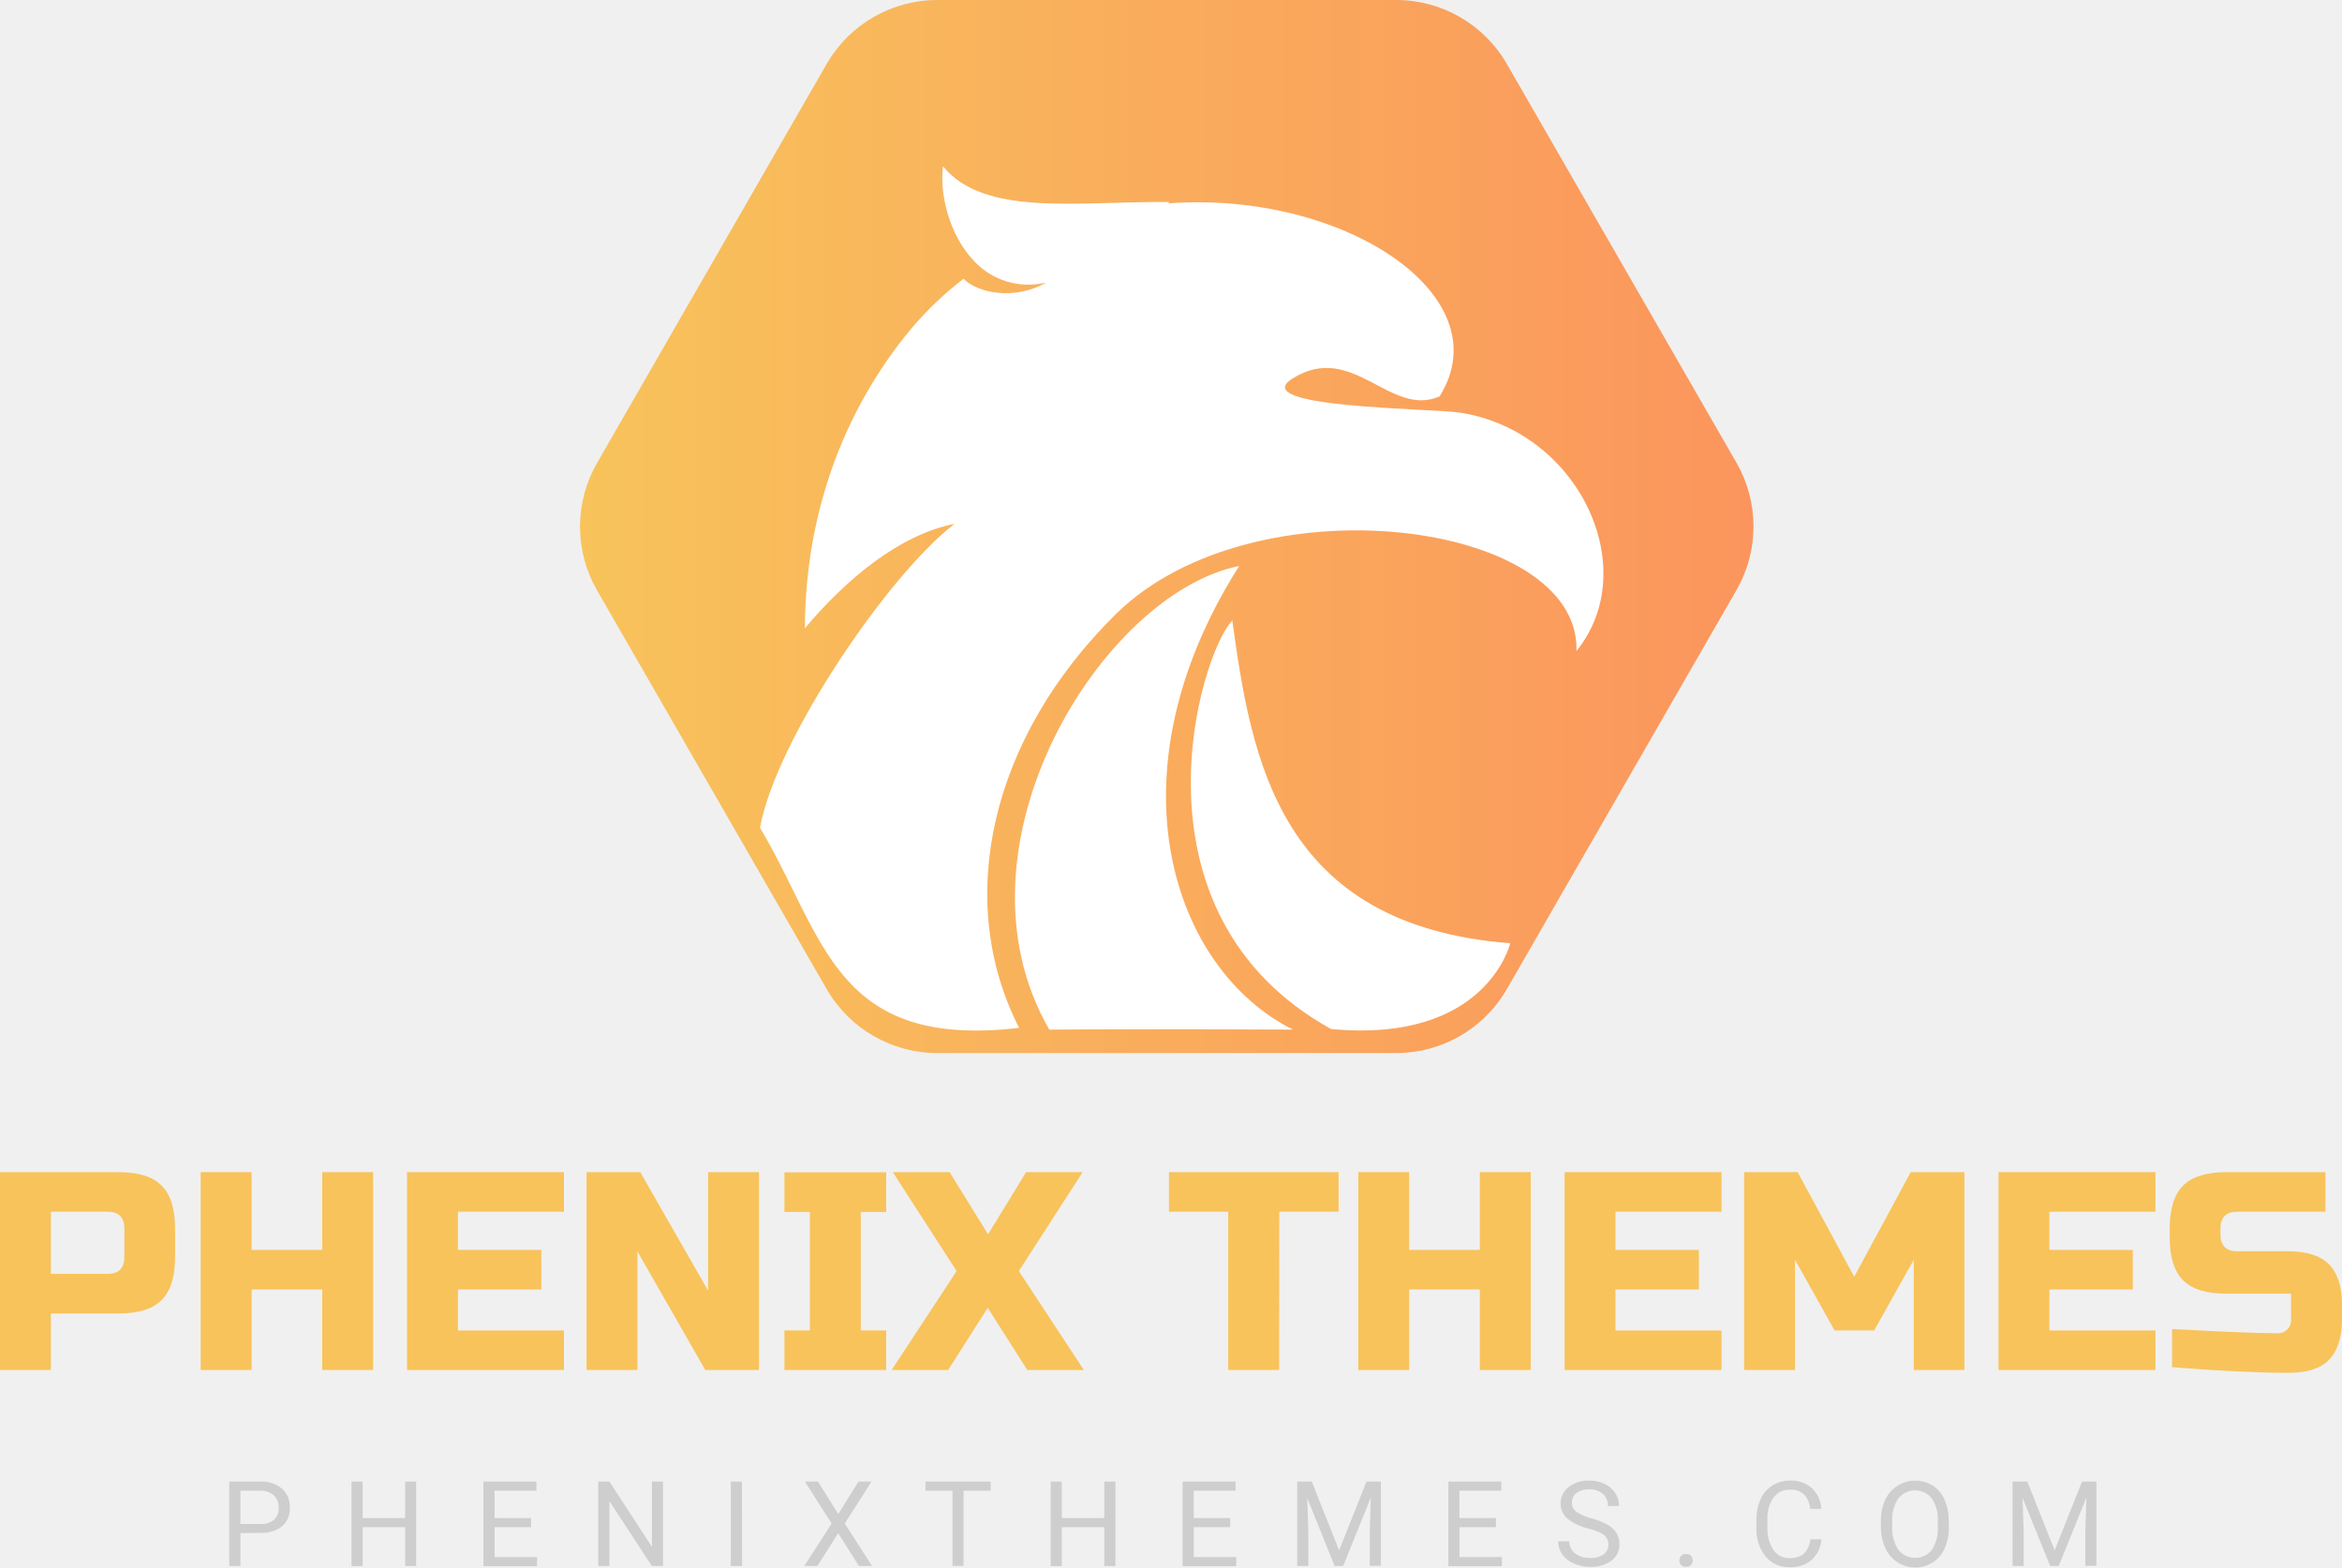
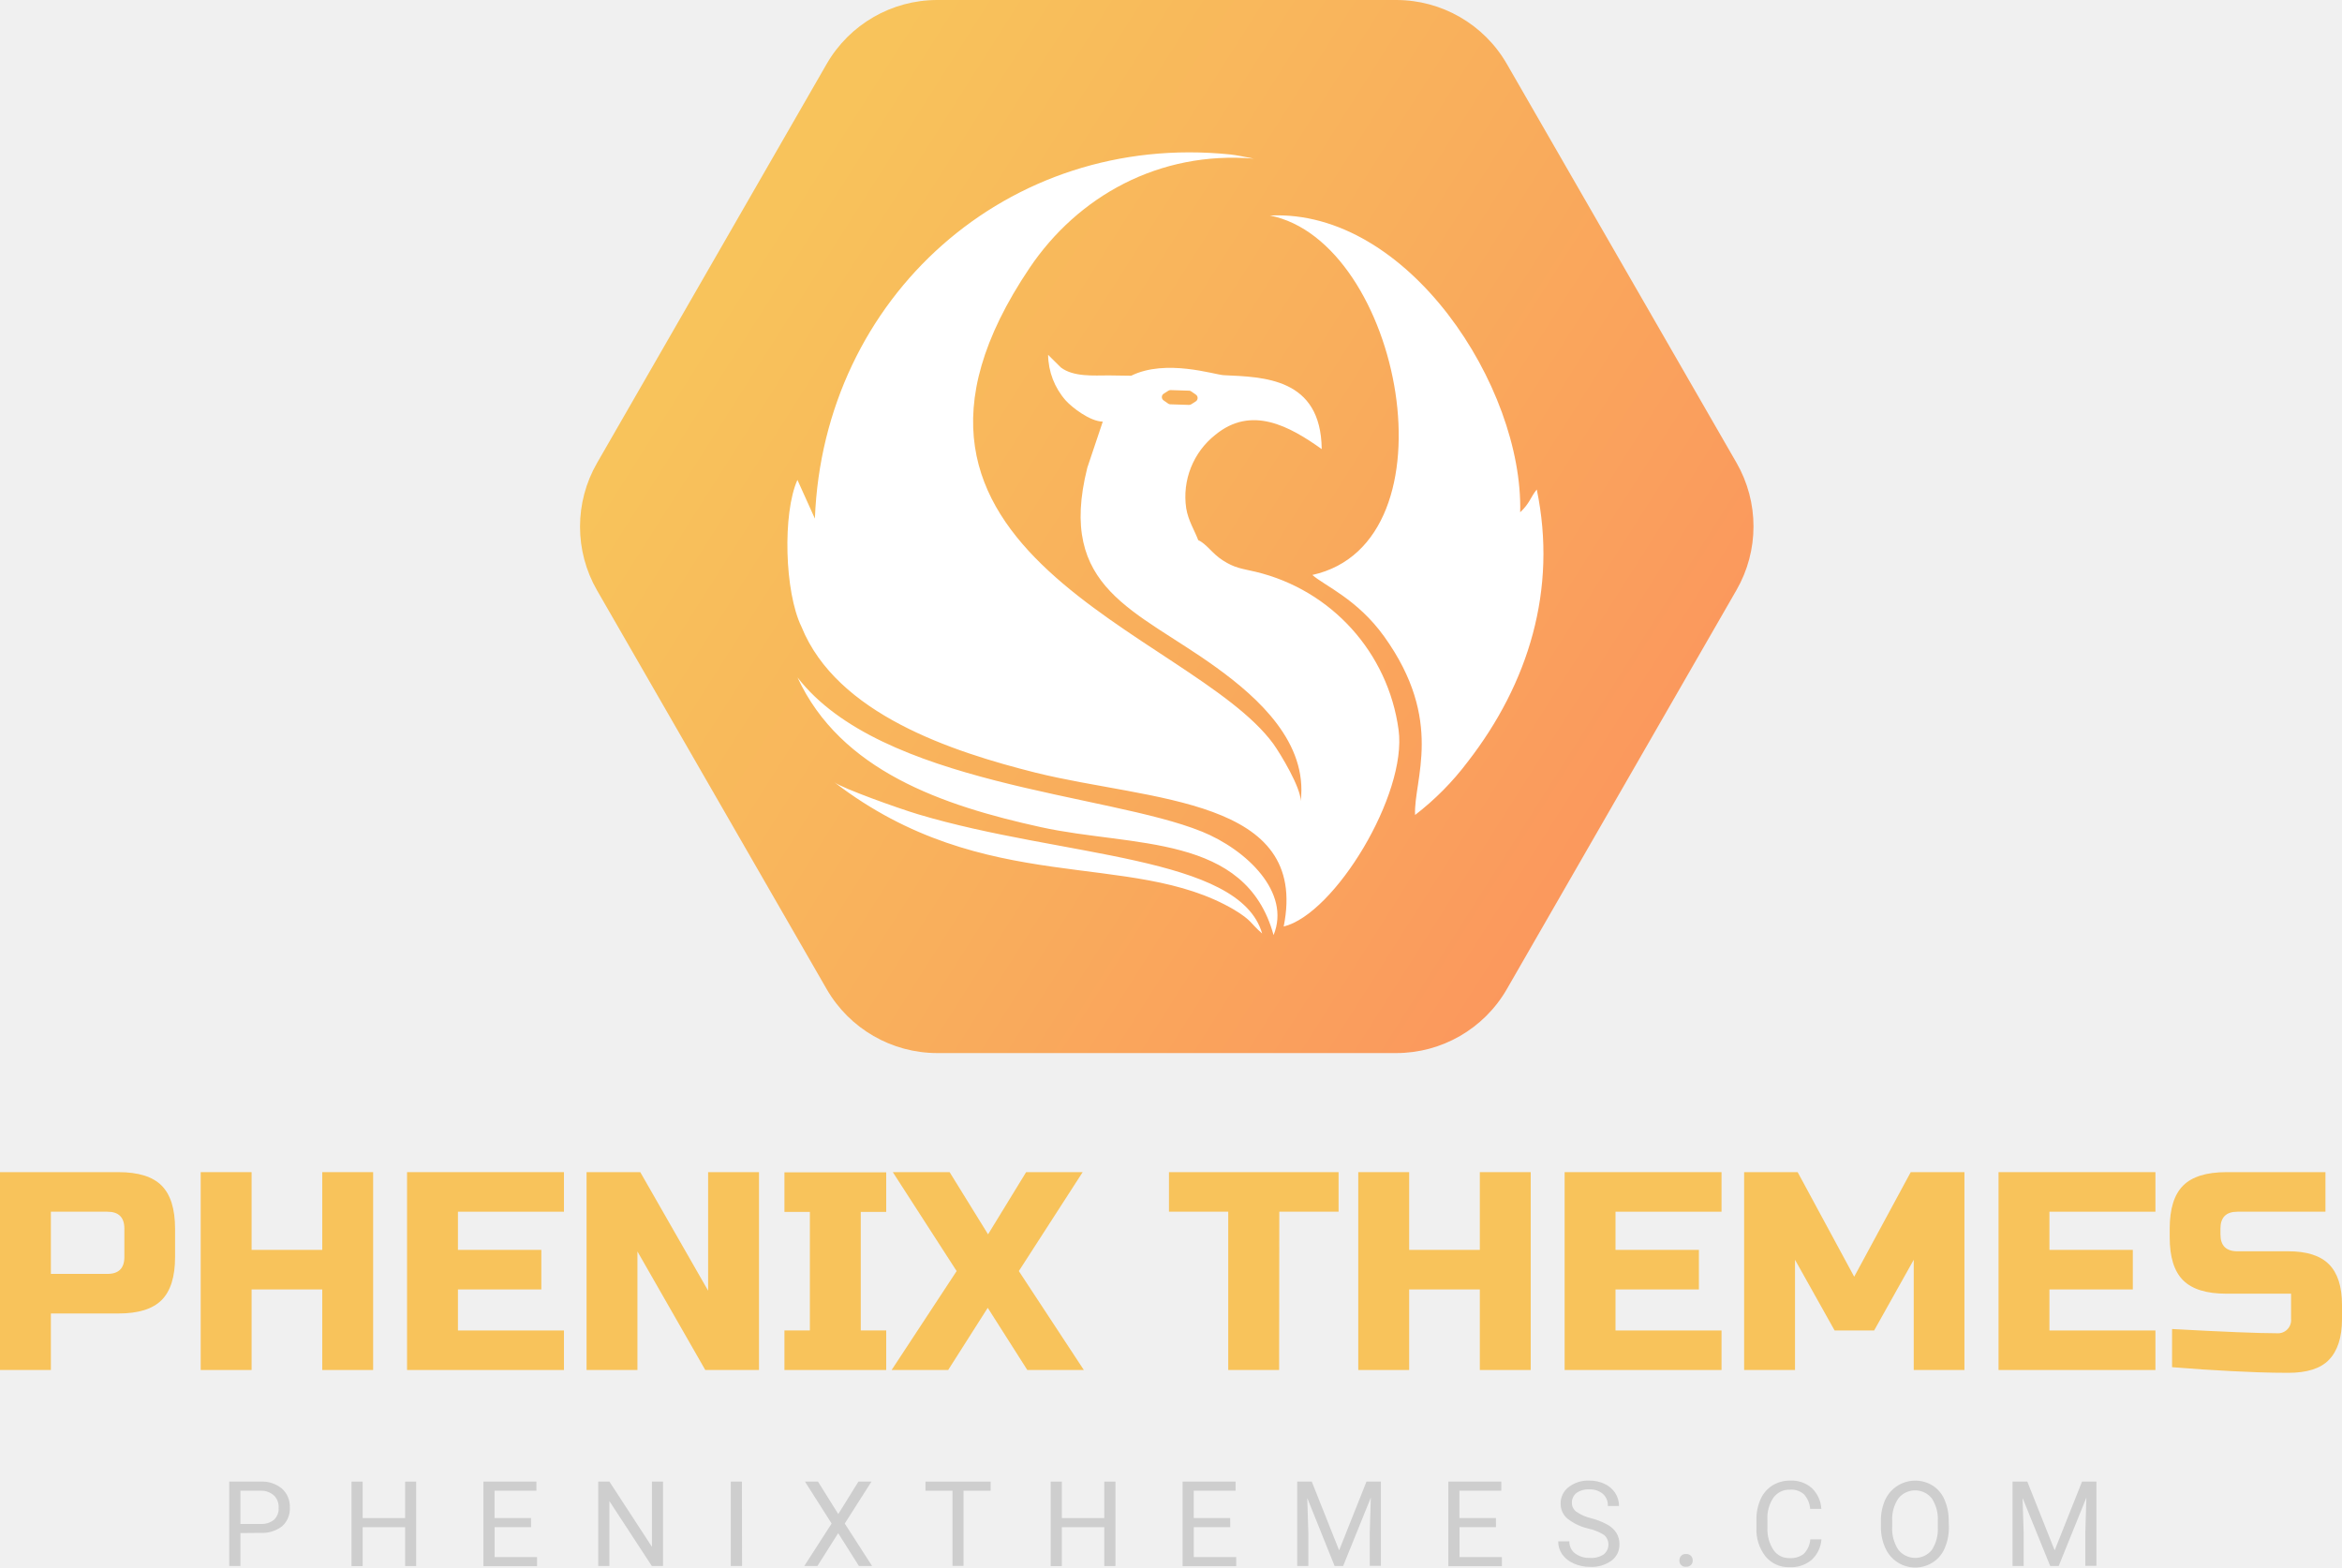
<svg xmlns="http://www.w3.org/2000/svg" viewBox="0 0 513.67 343.78">
  <defs>
-     <style>.cls-1{fill:url(#linear-gradient);}.cls-2{fill:#fff;}.cls-3{fill:#f8c35b;}.cls-4{fill:#cecece;}</style>
-     <linearGradient id="linear-gradient" x1="130.93" y1="115.5" x2="388.31" y2="115.5" gradientUnits="userSpaceOnUse">
+     <style>.cls-1{fill:none;}.cls-2{fill:url(#linear-gradient);}.cls-3{clip-path:url(#clip-path);}.cls-4{fill:#fff;fill-rule:evenodd;}.cls-5{fill:#f8c35b;}.cls-6{fill:#cecece;}</style>
+     <linearGradient id="linear-gradient" x1="167.86" y1="57.29" x2="376.48" y2="189.63" gradientUnits="userSpaceOnUse">
      <stop offset="0" stop-color="#f8c35b" />
-       <stop offset="1" stop-color="#fb955d" />
+       <stop offset="0.48" stop-color="#f9ae5c" />
+       <stop offset="0.98" stop-color="#fb955d" />
    </linearGradient>
+     <clipPath id="clip-path" transform="translate(-3.72)">
+       <rect class="cls-1" x="176.38" y="33.43" width="165.86" height="171.68" />
+     </clipPath>
  </defs>
  <g id="Layer_2" data-name="Layer 2">
    <g id="Layer_1-2" data-name="Layer 1">
      <g id="logo">
        <g id="logo-icon">
-           <path id="icon-base" class="cls-1" d="M309.93,0A28,28,0,0,1,334.2,14l50.38,87.5a28,28,0,0,1,0,27.94L334.2,217a28,28,0,0,1-24.27,14H209.31a28,28,0,0,1-24.26-14l-50.38-87.5a28,28,0,0,1,0-27.94L185.05,14A28,28,0,0,1,209.31,0Z" transform="translate(-3.72)" />
-           <g id="phenix">
-             <path id="phenix-3" class="cls-2" d="M275.51,124.15c-30,6-64.78,61.63-41.65,101.7,0,0,19.54-.17,53.44,0C261,212.76,246.31,170.16,275.51,124.15Z" transform="translate(-3.72)" />
-             <path id="phenix-2" class="cls-2" d="M274,136.11c-7.3,7.68-24.07,64.27,21.65,89.61,34.15,3.23,39.31-18.81,39.31-18.81C284.27,203,278.18,166.61,274,136.11Z" transform="translate(-3.72)" />
-             <path id="phenix-1" class="cls-2" d="M324.13,90.54c-6.07-1-47.51-1-36.82-7.57,13.13-8.12,21.25,8.67,32.14,4,13.84-22-21-45.22-59.52-42.36l.28-.29c-20-.24-40.45,3.36-49.66-7.83-.78,5.93,1.31,15,6.74,20.7a16.22,16.22,0,0,0,12.08,5.25,19.41,19.41,0,0,0,3.8-.43c-7.16,4-15.09,2.2-18.12-.86q-1.77,1.35-3.47,2.84a73.94,73.94,0,0,0-9.4,9.82c-15,18.9-21.88,41.53-21.92,64,9-10.72,20.77-20.56,32.82-22.89-14.33,10.9-39.14,47.24-42.67,66.65,14.25,23.91,16.21,48.65,56.83,43.9-14.35-28.13-6.26-63.69,21.25-90.79,30.13-29.68,101.89-20.7,101,8.12,14.6-18,.64-48.1-25.38-52.26Z" transform="translate(-3.72)" />
+           <path id="icon-base" class="cls-2" d="M309.93,0A28,28,0,0,1,334.2,14l50.38,87.5a28,28,0,0,1,0,27.94L334.2,217a28,28,0,0,1-24.27,14H209.31a28,28,0,0,1-24.26-14l-50.38-87.5a28,28,0,0,1,0-27.94L185.05,14A28,28,0,0,1,209.31,0Z" transform="translate(-3.72)" />
+           <g class="cls-3">
+             <path class="cls-4" d="M282.23,47.27c28.83,5.69,41.52,71.73,9.33,78.85,2.63,2.34,9.83,5.27,15.72,13.46,13.35,18.57,6.43,31.55,6.81,39.19a61,61,0,0,0,11.54-11.66c13.31-17.14,19.71-37.78,15.15-59.74-1.42,1.76-1.51,3-3.64,5,.69-27.45-24.58-66.6-54.91-65.09m-15,135.1c-20.55-8.35-70.28-10.11-88.6-33.79,9.47,20.49,31.82,28.12,53.42,32.86,20.09,4.41,44.89,1.35,51,23.67,3.84-9.35-5.87-18.71-15.79-22.74m13.28,22.37c-5-17.16-43.86-16.66-75.45-26.13-4.53-1.36-16.55-5.68-18.33-7,33.1,25.39,65,14.62,87.63,27.93,4,2.43,3.43,2.85,6.15,5.22M293.61,98.49c-.17-15.65-12.78-15.78-21.5-16.19-2-.1-12.66-3.65-20.29.12l-4.92-.07c-3.28,0-7.71.37-10.5-1.74l-2.35-2.33c-.11-.11-.29-.31-.45-.45a15.44,15.44,0,0,0,3.85,10c1.39,1.55,5.31,4.6,8.14,4.66l-3.39,10.1c-6.7,26.67,10.69,31.07,28.34,43.86,9.33,6.75,20,16.52,18.47,29.26,0-3-4.4-10.28-6-12.53-18.09-24.71-95.67-41.77-53.45-104.44,10.53-15.62,28.31-25.68,49.14-23.95-1.86-.36-3.87-.78-5.17-.91-48.75-5-89.23,31.34-91.08,79.88l-3.83-8.49c-3.27,7.27-2.84,24.6.89,32.22,7.75,19.17,33.07,27.41,51.35,32,25.33,6.29,60.1,5.45,54.41,33.75,11.17-2.73,27.13-29,25.2-43.14a41.32,41.32,0,0,0-31.34-34.67c-3.17-.74-4.57-.81-7.23-2.52-2.29-1.46-3.63-3.68-5.37-4.42-.88-2.3-2.19-4.28-2.64-7a17.29,17.29,0,0,1,6.39-16.11c7.92-6.5,16.22-1.94,23.37,3.16M265,85.86l1,.7a.89.89,0,0,1,0,1.48l-1,.64a1,1,0,0,1-.5.14l-4.09-.13a.79.79,0,0,1-.49-.17l-1-.7a.88.88,0,0,1,.05-1.47l1-.64a.9.9,0,0,1,.5-.14l4.1.13A.84.84,0,0,1,265,85.86Z" transform="translate(-3.72)" />
          </g>
        </g>
        <g id="logo-text">
-           <path class="cls-3" d="M3.72,257.12h26q6.51,0,9.45,2.95t2.95,9.45v6.2q0,6.51-2.95,9.46t-9.45,2.94H14.88v12.4H3.72ZM31,269.52q0-3.72-3.72-3.72H14.88v13.64h12.4q3.72,0,3.72-3.72Z" transform="translate(-3.72)" />
-           <path class="cls-3" d="M85.56,300.52H74.4V282.85H58.9v17.67H47.74v-43.4H58.9v17.05H74.4V257.12H85.56Z" transform="translate(-3.72)" />
-           <path class="cls-3" d="M127.41,300.52H93v-43.4h34.41v8.68H104.16v8.37h18.29v8.68H104.16v9h23.25Z" transform="translate(-3.72)" />
-           <path class="cls-3" d="M170.19,300.52H158.41l-14.88-26v26H132.37v-43.4h11.78l14.88,26v-26h11.16Z" transform="translate(-3.72)" />
-           <path class="cls-3" d="M198.09,300.52H175.77v-8.68h5.58v-26h-5.58v-8.68h22.32v8.68h-5.58v26h5.58Z" transform="translate(-3.72)" />
-           <path class="cls-3" d="M228.78,257.12h12.4l-14,21.7,14.26,21.7h-12.4l-8.68-13.64-8.68,13.64h-12.4l14.26-21.7-14-21.7H212l8.43,13.64Z" transform="translate(-3.72)" />
-           <path class="cls-3" d="M284.27,300.52H273.11V265.8h-13v-8.68h37.2v8.68h-13Z" transform="translate(-3.72)" />
-           <path class="cls-3" d="M339.45,300.52H328.29V282.85h-15.5v17.67H301.63v-43.4h11.16v17.05h15.5V257.12h11.16Z" transform="translate(-3.72)" />
-           <path class="cls-3" d="M381.3,300.52H346.89v-43.4H381.3v8.68H358.05v8.37h18.29v8.68H358.05v9H381.3Z" transform="translate(-3.72)" />
-           <path class="cls-3" d="M423.46,276.34l-8.68,15.5H406.1l-8.68-15.5v24.18H386.26v-43.4H398l12.4,22.94,12.4-22.94h11.78v43.4H423.46Z" transform="translate(-3.72)" />
-           <path class="cls-3" d="M476.47,300.52H442.06v-43.4h34.41v8.68H453.22v8.37h18.29v8.68H453.22v9h23.25Z" transform="translate(-3.72)" />
-           <path class="cls-3" d="M480.12,291.53q17,.93,23,.93a2.88,2.88,0,0,0,3.1-3.1v-5.58H492q-6.51,0-9.46-2.94t-2.94-9.46v-1.86q0-6.51,2.94-9.45t9.46-2.95h21.76v8.68H494.45q-3.72,0-3.72,3.72v1.24q0,3.72,3.72,3.72h11.16q6.08,0,8.92,2.85c1.9,1.91,2.86,4.88,2.86,8.93v3.1c0,4.05-1,7-2.86,8.93s-4.87,2.85-8.92,2.85q-3.17,0-6.7-.12l-5.7-.25q-6.33-.31-13.09-.87Z" transform="translate(-3.72)" />
-           <path class="cls-4" d="M56.45,336.29v7.23H54V325h6.81a6.82,6.82,0,0,1,4.76,1.55,5.24,5.24,0,0,1,1.72,4.1,5.18,5.18,0,0,1-1.68,4.14,7.16,7.16,0,0,1-4.82,1.46Zm0-2h4.38a4.34,4.34,0,0,0,3-.92,3.37,3.37,0,0,0,1-2.66,3.49,3.49,0,0,0-1-2.65A4.13,4.13,0,0,0,61,327H56.45Z" transform="translate(-3.72)" />
-           <path class="cls-4" d="M95,343.52H92.58V335H83.26v8.54H80.82V325h2.44V333h9.32V325H95Z" transform="translate(-3.72)" />
-           <path class="cls-4" d="M120.2,335h-8v6.55h9.31v2H109.75V325h11.62v2h-9.18v6h8Z" transform="translate(-3.72)" />
-           <path class="cls-4" d="M149.14,343.52h-2.45l-9.31-14.24v14.24h-2.45V325h2.45l9.33,14.31V325h2.43Z" transform="translate(-3.72)" />
-           <path class="cls-4" d="M166.48,343.52H164V325h2.44Z" transform="translate(-3.72)" />
-           <path class="cls-4" d="M187.58,332.12,192,325h2.86L189,334.2l6,9.32h-2.89l-4.55-7.21L183,343.52h-2.88l6-9.32L180.27,325h2.86Z" transform="translate(-3.72)" />
-           <path class="cls-4" d="M221,327h-5.95v16.49h-2.42V327h-5.93v-2H221Z" transform="translate(-3.72)" />
-           <path class="cls-4" d="M248.37,343.52h-2.45V335h-9.31v8.54h-2.44V325h2.44V333h9.31V325h2.45Z" transform="translate(-3.72)" />
-           <path class="cls-4" d="M273.55,335h-8v6.55h9.31v2H263.1V325h11.62v2h-9.18v6h8Z" transform="translate(-3.72)" />
-           <path class="cls-4" d="M291.43,325l6,15.08,6-15.08h3.16v18.48h-2.44v-7.2l.23-7.76-6.07,15h-1.87l-6-14.93.24,7.73v7.2h-2.44V325Z" transform="translate(-3.72)" />
-           <path class="cls-4" d="M331.83,335h-8v6.55h9.3v2H321.38V325H333v2h-9.18v6h8Z" transform="translate(-3.72)" />
-           <path class="cls-4" d="M352,335.28a11.5,11.5,0,0,1-4.56-2.21,4.26,4.26,0,0,1-1.43-3.25,4.47,4.47,0,0,1,1.75-3.61,6.93,6.93,0,0,1,4.54-1.43,7.54,7.54,0,0,1,3.39.74,5.53,5.53,0,0,1,2.31,2,5.18,5.18,0,0,1,.82,2.83h-2.45a3.34,3.34,0,0,0-1.07-2.64,4.32,4.32,0,0,0-3-1,4.46,4.46,0,0,0-2.82.79,2.67,2.67,0,0,0-1,2.21,2.38,2.38,0,0,0,1,1.91,9.41,9.41,0,0,0,3.27,1.43,15.59,15.59,0,0,1,3.6,1.43,5.42,5.42,0,0,1,1.93,1.83,4.63,4.63,0,0,1,.63,2.45,4.3,4.3,0,0,1-1.75,3.59,7.43,7.43,0,0,1-4.69,1.36,8.77,8.77,0,0,1-3.55-.73,6.09,6.09,0,0,1-2.55-2,4.94,4.94,0,0,1-.89-2.88h2.45a3.16,3.16,0,0,0,1.24,2.64,5.16,5.16,0,0,0,3.3,1,4.81,4.81,0,0,0,3-.78,2.78,2.78,0,0,0,.08-4.25A11.11,11.11,0,0,0,352,335.28Z" transform="translate(-3.72)" />
-           <path class="cls-4" d="M372.06,342.29a1.48,1.48,0,0,1,.37-1,1.34,1.34,0,0,1,1.08-.41,1.4,1.4,0,0,1,1.1.41,1.43,1.43,0,0,1,.37,1,1.36,1.36,0,0,1-.37,1,1.46,1.46,0,0,1-1.1.39,1.31,1.31,0,0,1-1.45-1.37Z" transform="translate(-3.72)" />
-           <path class="cls-4" d="M403.22,337.66a6.82,6.82,0,0,1-2.16,4.52,7.08,7.08,0,0,1-4.85,1.6,6.54,6.54,0,0,1-5.25-2.35,9.49,9.49,0,0,1-2-6.29v-1.77a10.64,10.64,0,0,1,.92-4.54,6.85,6.85,0,0,1,2.61-3,7.26,7.26,0,0,1,3.91-1.05,6.66,6.66,0,0,1,4.72,1.65,6.82,6.82,0,0,1,2.07,4.55h-2.45a5.27,5.27,0,0,0-1.38-3.21,4.15,4.15,0,0,0-3-1,4.33,4.33,0,0,0-3.66,1.73,7.88,7.88,0,0,0-1.33,4.91v1.79A8.12,8.12,0,0,0,392.7,340a4.05,4.05,0,0,0,3.51,1.78,4.65,4.65,0,0,0,3.12-.92,5.07,5.07,0,0,0,1.44-3.2Z" transform="translate(-3.72)" />
-           <path class="cls-4" d="M431.17,334.88a11.42,11.42,0,0,1-.92,4.74,6.9,6.9,0,0,1-2.59,3.09,7.15,7.15,0,0,1-10.4-3.07,11,11,0,0,1-1-4.6v-1.33a11.25,11.25,0,0,1,.93-4.71,7.27,7.27,0,0,1,10.41-3.14,6.88,6.88,0,0,1,2.61,3.11,11.49,11.49,0,0,1,.92,4.74Zm-2.43-1.2a8.27,8.27,0,0,0-1.32-5,4.7,4.7,0,0,0-7.33,0,8.11,8.11,0,0,0-1.36,4.88v1.36a8.35,8.35,0,0,0,1.33,5,4.7,4.7,0,0,0,7.35.1,8.24,8.24,0,0,0,1.33-4.93Z" transform="translate(-3.72)" />
-           <path class="cls-4" d="M448.37,325l6,15.08,6-15.08h3.16v18.48h-2.44v-7.2l.23-7.76-6.07,15h-1.86l-6.06-14.93.24,7.73v7.2h-2.44V325Z" transform="translate(-3.72)" />
+           <path class="cls-5" d="M3.72,257.12h26q6.51,0,9.45,2.95t2.95,9.45v6.2q0,6.51-2.95,9.46t-9.45,2.94H14.88v12.4H3.72ZM31,269.52q0-3.72-3.72-3.72H14.88v13.64h12.4q3.72,0,3.72-3.72Z" transform="translate(-3.72)" />
+           <path class="cls-5" d="M85.56,300.52H74.4V282.85H58.9v17.67H47.74v-43.4H58.9v17.05H74.4V257.12H85.56Z" transform="translate(-3.72)" />
+           <path class="cls-5" d="M127.41,300.52H93v-43.4h34.41v8.68H104.16v8.37h18.29v8.68H104.16v9h23.25Z" transform="translate(-3.72)" />
+           <path class="cls-5" d="M170.19,300.52H158.41l-14.88-26v26H132.37v-43.4h11.78l14.88,26v-26h11.16Z" transform="translate(-3.72)" />
+           <path class="cls-5" d="M198.09,300.52H175.77v-8.68h5.58v-26h-5.58v-8.68h22.32v8.68h-5.58v26h5.58Z" transform="translate(-3.72)" />
+           <path class="cls-5" d="M228.78,257.12h12.4l-14,21.7,14.26,21.7h-12.4l-8.68-13.64-8.68,13.64h-12.4l14.26-21.7-14-21.7H212l8.43,13.64Z" transform="translate(-3.72)" />
+           <path class="cls-5" d="M284.27,300.52H273.11V265.8h-13v-8.68h37.2v8.68h-13Z" transform="translate(-3.72)" />
+           <path class="cls-5" d="M339.45,300.52H328.29V282.85h-15.5v17.67H301.63v-43.4h11.16v17.05h15.5V257.12h11.16Z" transform="translate(-3.72)" />
+           <path class="cls-5" d="M381.3,300.52H346.89v-43.4H381.3v8.68H358.05v8.37h18.29v8.68H358.05v9H381.3Z" transform="translate(-3.72)" />
+           <path class="cls-5" d="M423.46,276.34l-8.68,15.5H406.1l-8.68-15.5v24.18H386.26v-43.4H398l12.4,22.94,12.4-22.94h11.78v43.4H423.46Z" transform="translate(-3.72)" />
+           <path class="cls-5" d="M476.47,300.52H442.06v-43.4h34.41v8.68H453.22v8.37h18.29v8.68H453.22v9h23.25Z" transform="translate(-3.72)" />
+           <path class="cls-5" d="M480.12,291.53q17,.93,23,.93a2.88,2.88,0,0,0,3.1-3.1v-5.58H492q-6.51,0-9.46-2.94t-2.94-9.46v-1.86q0-6.51,2.94-9.45t9.46-2.95h21.76v8.68H494.45q-3.72,0-3.72,3.72v1.24q0,3.72,3.72,3.72h11.16q6.08,0,8.92,2.85c1.9,1.91,2.86,4.88,2.86,8.93v3.1c0,4.05-1,7-2.86,8.93s-4.87,2.85-8.92,2.85q-3.17,0-6.7-.12l-5.7-.25q-6.33-.31-13.09-.87Z" transform="translate(-3.72)" />
+           <path class="cls-6" d="M56.45,336.29v7.23H54V325h6.81a6.82,6.82,0,0,1,4.76,1.55,5.24,5.24,0,0,1,1.72,4.1,5.18,5.18,0,0,1-1.68,4.14,7.16,7.16,0,0,1-4.82,1.46Zm0-2h4.38a4.34,4.34,0,0,0,3-.92,3.37,3.37,0,0,0,1-2.66,3.49,3.49,0,0,0-1-2.65A4.13,4.13,0,0,0,61,327H56.45Z" transform="translate(-3.72)" />
+           <path class="cls-6" d="M95,343.52H92.58V335H83.26v8.54H80.82V325h2.44V333h9.32V325H95Z" transform="translate(-3.72)" />
+           <path class="cls-6" d="M120.2,335h-8v6.55h9.31v2H109.75V325h11.62v2h-9.18v6h8Z" transform="translate(-3.72)" />
+           <path class="cls-6" d="M149.14,343.52h-2.45l-9.31-14.24v14.24h-2.45V325h2.45l9.33,14.31V325h2.43Z" transform="translate(-3.72)" />
+           <path class="cls-6" d="M166.48,343.52H164V325h2.44Z" transform="translate(-3.72)" />
+           <path class="cls-6" d="M187.58,332.12,192,325h2.86L189,334.2l6,9.32h-2.89l-4.55-7.21L183,343.52h-2.88l6-9.32L180.27,325h2.86Z" transform="translate(-3.72)" />
+           <path class="cls-6" d="M221,327h-5.95v16.49h-2.42V327h-5.93v-2H221Z" transform="translate(-3.72)" />
+           <path class="cls-6" d="M248.37,343.52h-2.45V335h-9.31v8.54h-2.44V325h2.44V333h9.31V325h2.45Z" transform="translate(-3.72)" />
+           <path class="cls-6" d="M273.55,335h-8v6.55h9.31v2H263.1V325h11.62v2h-9.18v6h8Z" transform="translate(-3.72)" />
+           <path class="cls-6" d="M291.43,325l6,15.08,6-15.08h3.16v18.48h-2.44v-7.2l.23-7.76-6.07,15h-1.87l-6-14.93.24,7.73v7.2h-2.44V325Z" transform="translate(-3.72)" />
+           <path class="cls-6" d="M331.83,335h-8v6.55h9.3v2H321.38V325H333v2h-9.18v6h8Z" transform="translate(-3.72)" />
+           <path class="cls-6" d="M352,335.28a11.5,11.5,0,0,1-4.56-2.21,4.26,4.26,0,0,1-1.43-3.25,4.47,4.47,0,0,1,1.75-3.61,6.93,6.93,0,0,1,4.54-1.43,7.54,7.54,0,0,1,3.39.74,5.53,5.53,0,0,1,2.31,2,5.18,5.18,0,0,1,.82,2.83h-2.45a3.34,3.34,0,0,0-1.07-2.64,4.32,4.32,0,0,0-3-1,4.46,4.46,0,0,0-2.82.79,2.67,2.67,0,0,0-1,2.21,2.38,2.38,0,0,0,1,1.91,9.41,9.41,0,0,0,3.27,1.43,15.59,15.59,0,0,1,3.6,1.43,5.42,5.42,0,0,1,1.93,1.83,4.63,4.63,0,0,1,.63,2.45,4.3,4.3,0,0,1-1.75,3.59,7.43,7.43,0,0,1-4.69,1.36,8.77,8.77,0,0,1-3.55-.73,6.09,6.09,0,0,1-2.55-2,4.94,4.94,0,0,1-.89-2.88h2.45a3.16,3.16,0,0,0,1.24,2.64,5.16,5.16,0,0,0,3.3,1,4.81,4.81,0,0,0,3-.78,2.78,2.78,0,0,0,.08-4.25A11.11,11.11,0,0,0,352,335.28Z" transform="translate(-3.72)" />
+           <path class="cls-6" d="M372.06,342.29a1.48,1.48,0,0,1,.37-1,1.34,1.34,0,0,1,1.08-.41,1.4,1.4,0,0,1,1.1.41,1.43,1.43,0,0,1,.37,1,1.36,1.36,0,0,1-.37,1,1.46,1.46,0,0,1-1.1.39,1.31,1.31,0,0,1-1.45-1.37Z" transform="translate(-3.72)" />
+           <path class="cls-6" d="M403.22,337.66a6.82,6.82,0,0,1-2.16,4.52,7.08,7.08,0,0,1-4.85,1.6,6.54,6.54,0,0,1-5.25-2.35,9.49,9.49,0,0,1-2-6.29v-1.77a10.64,10.64,0,0,1,.92-4.54,6.85,6.85,0,0,1,2.61-3,7.26,7.26,0,0,1,3.91-1.05,6.66,6.66,0,0,1,4.72,1.65,6.82,6.82,0,0,1,2.07,4.55h-2.45a5.27,5.27,0,0,0-1.38-3.21,4.15,4.15,0,0,0-3-1,4.33,4.33,0,0,0-3.66,1.73,7.88,7.88,0,0,0-1.33,4.91v1.79A8.12,8.12,0,0,0,392.7,340a4.05,4.05,0,0,0,3.51,1.78,4.65,4.65,0,0,0,3.12-.92,5.07,5.07,0,0,0,1.44-3.2Z" transform="translate(-3.72)" />
+           <path class="cls-6" d="M431.17,334.88a11.42,11.42,0,0,1-.92,4.74,6.9,6.9,0,0,1-2.59,3.09,7.15,7.15,0,0,1-10.4-3.07,11,11,0,0,1-1-4.6v-1.33a11.25,11.25,0,0,1,.93-4.71,7.27,7.27,0,0,1,10.41-3.14,6.88,6.88,0,0,1,2.61,3.11,11.49,11.49,0,0,1,.92,4.74Zm-2.43-1.2a8.27,8.27,0,0,0-1.32-5,4.7,4.7,0,0,0-7.33,0,8.11,8.11,0,0,0-1.36,4.88v1.36a8.35,8.35,0,0,0,1.33,5,4.7,4.7,0,0,0,7.35.1,8.24,8.24,0,0,0,1.33-4.93Z" transform="translate(-3.72)" />
+           <path class="cls-6" d="M448.37,325l6,15.08,6-15.08h3.16v18.48h-2.44v-7.2l.23-7.76-6.07,15h-1.86l-6.06-14.93.24,7.73v7.2h-2.44V325Z" transform="translate(-3.72)" />
        </g>
      </g>
    </g>
  </g>
</svg>
